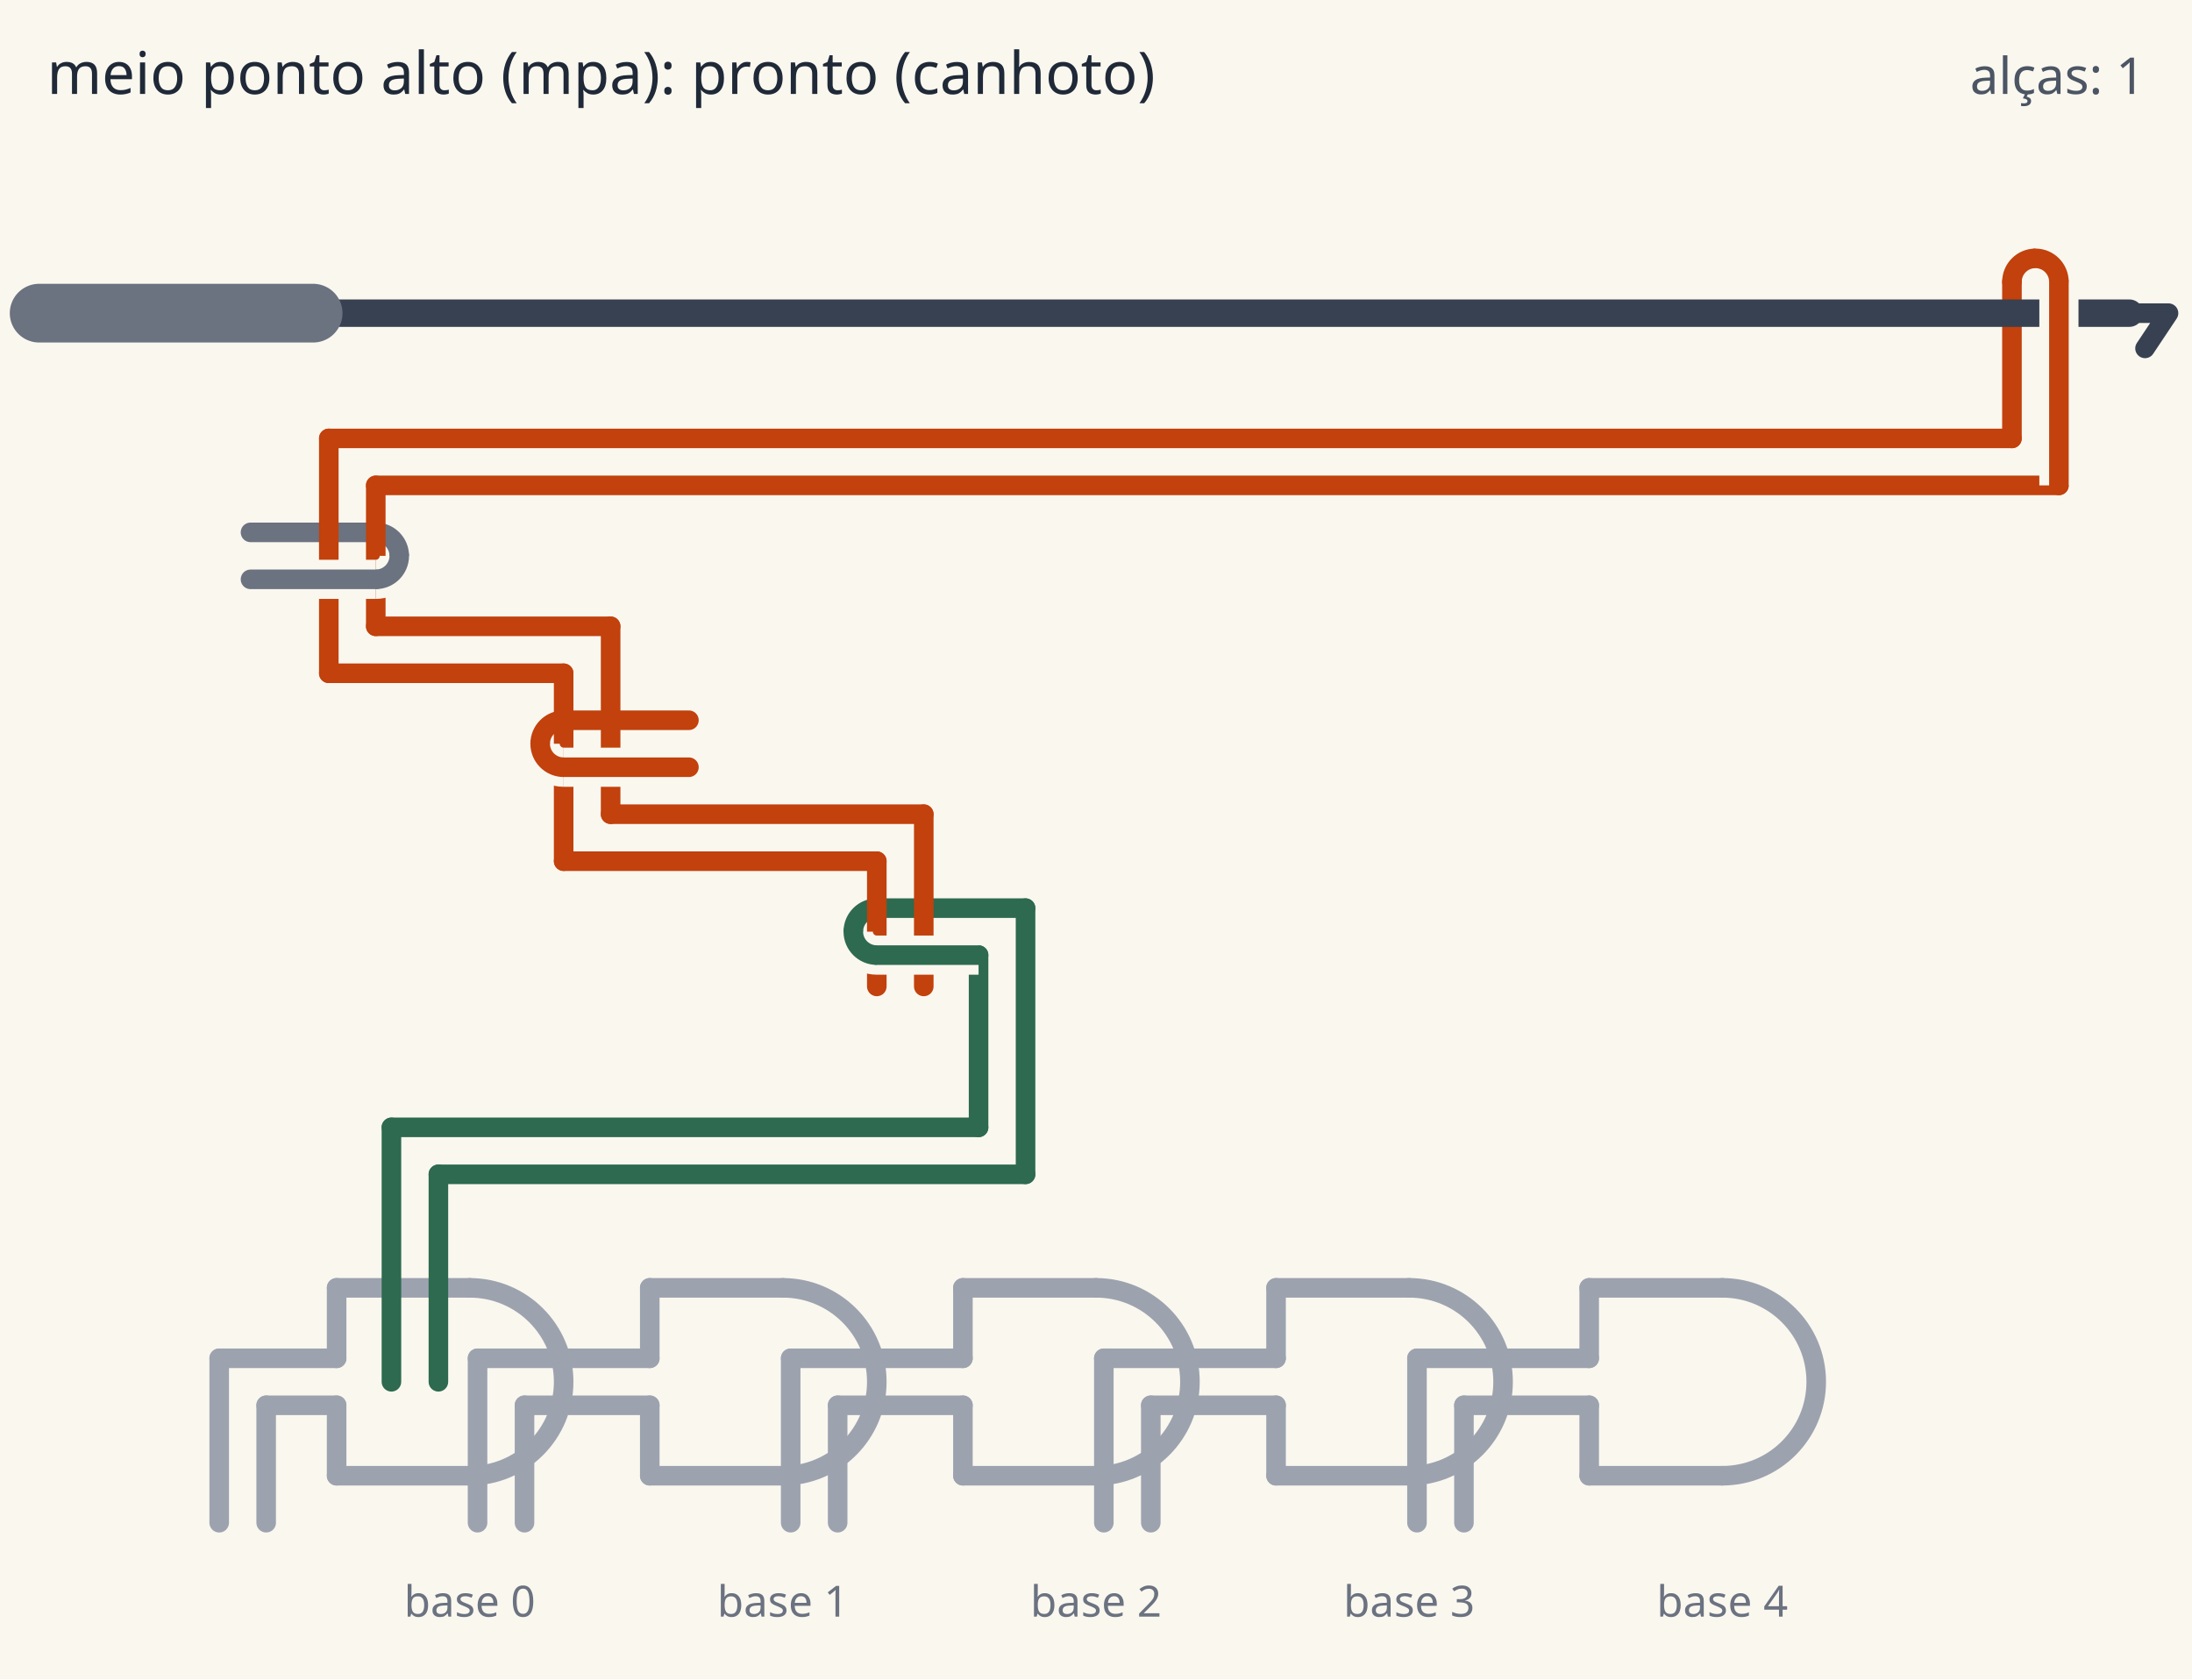
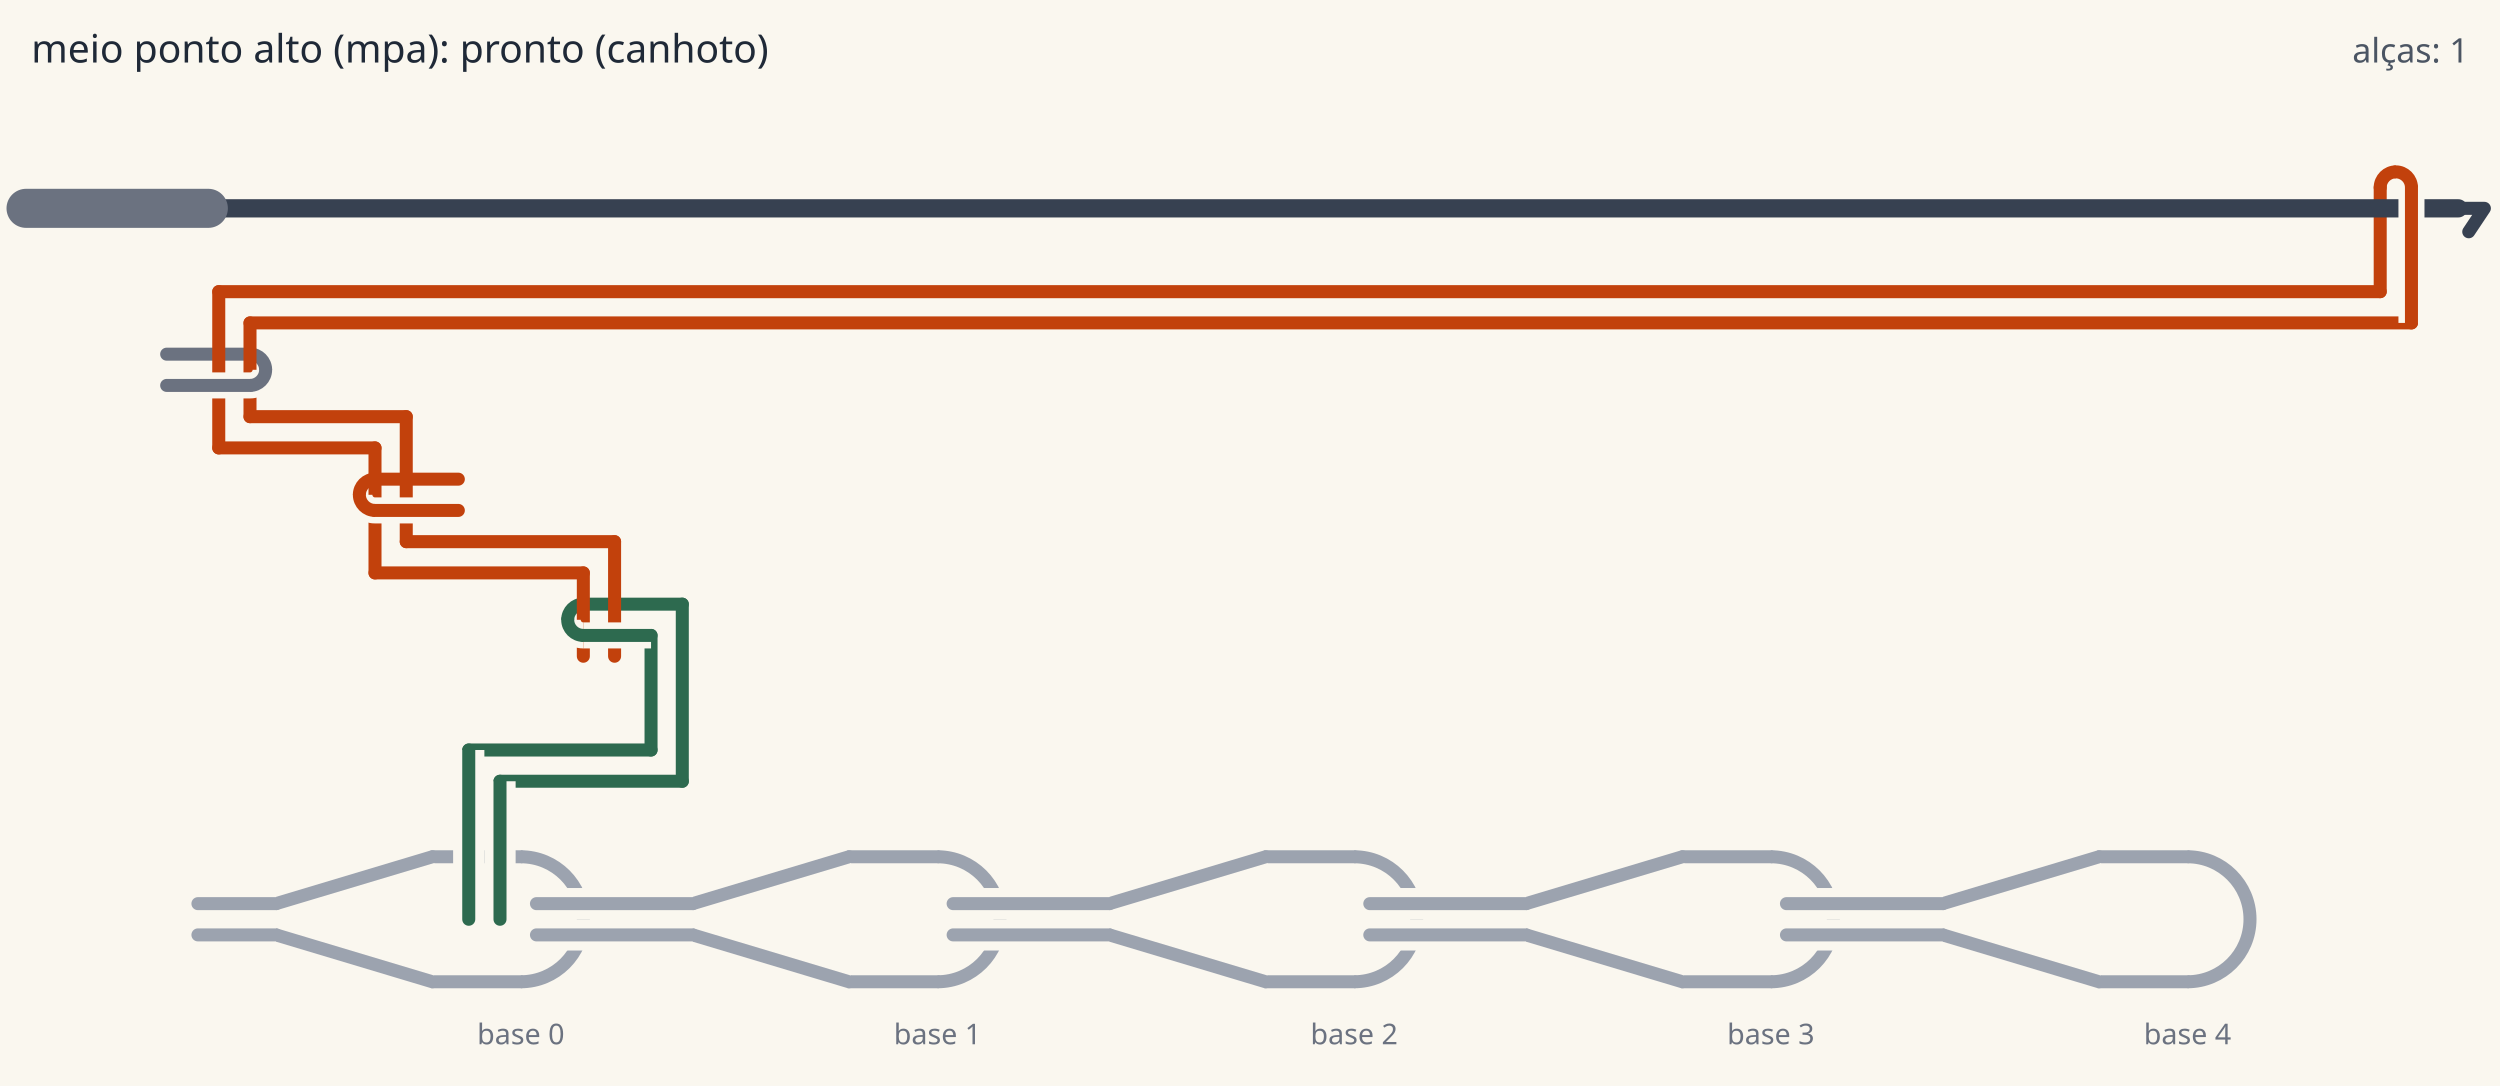
- <svg xmlns="http://www.w3.org/2000/svg" viewBox="0 0 560.0 429.0" width="560.0" height="429.0" font-family="sans-serif">
+ <svg xmlns="http://www.w3.org/2000/svg" viewBox="0 0 960.0 417.0" width="960.0" height="417.0" font-family="sans-serif">
  <rect width="100%" height="100%" fill="#faf7ef" />
  <text x="12" y="24" font-size="15" fill="#1f2937">meio ponto alto (mpa): pronto (canhoto)</text>
-   <text x="548.0" y="24" font-size="13" text-anchor="end" fill="#4b5563">alças: 1</text>
-   <text x="120.0" y="413.0" font-size="11" text-anchor="middle" fill="#6b7280">base 0</text>
-   <text x="200.0" y="413.0" font-size="11" text-anchor="middle" fill="#6b7280">base 1</text>
-   <text x="280.0" y="413.0" font-size="11" text-anchor="middle" fill="#6b7280">base 2</text>
-   <text x="360.0" y="413.0" font-size="11" text-anchor="middle" fill="#6b7280">base 3</text>
-   <text x="440.0" y="413.0" font-size="11" text-anchor="middle" fill="#6b7280">base 4</text>
+   <text x="948.0" y="24" font-size="13" text-anchor="end" fill="#4b5563">alças: 1</text>
+   <text x="200.0" y="401.0" font-size="11" text-anchor="middle" fill="#6b7280">base 0</text>
+   <text x="360.0" y="401.0" font-size="11" text-anchor="middle" fill="#6b7280">base 1</text>
+   <text x="520.0" y="401.0" font-size="11" text-anchor="middle" fill="#6b7280">base 2</text>
+   <text x="680.0" y="401.0" font-size="11" text-anchor="middle" fill="#6b7280">base 3</text>
+   <text x="840.0" y="401.0" font-size="11" text-anchor="middle" fill="#6b7280">base 4</text>
  <path data-bend="0" data-side="back" d="M 96.0 136.0 A 6 6 0 0 1 102.0 142.0" fill="none" stroke="#6b7280" stroke-width="5" stroke-linecap="round" />
  <line data-pair="0" data-side="back" data-seg="0" data-loop="0" data-kind="initial" data-on-hook="0" data-part="back" data-cx="96.0" data-cy="142.0" data-hx="83.0" data-hw="19.0" x1="96.0" y1="136.0" x2="64.0" y2="136.0" stroke="#6b7280" stroke-width="5" stroke-linecap="round" />
  <path data-bend="1" data-side="back" d="M 144.0 184.0 A 6 6 0 0 0 138.0 190.0" fill="none" stroke="#c2410c" stroke-width="5" stroke-linecap="round" />
  <line data-pair="1" data-side="back" data-seg="0" data-loop="1" data-kind="yo" data-on-hook="0" data-part="back" data-cx="144.0" data-cy="190.0" data-hx="157.0" data-hw="19.0" x1="144.0" y1="184.0" x2="176.0" y2="184.0" stroke="#c2410c" stroke-width="5" stroke-linecap="round" />
  <path data-bend="2" data-side="back" d="M 224.0 232.0 A 6 6 0 0 0 218.0 238.0" fill="none" stroke="#2d6a4f" stroke-width="5" stroke-linecap="round" />
  <line data-pair="2" data-side="back" data-seg="0" data-loop="2" data-kind="pulled" data-on-hook="0" data-part="back" data-cx="224.0" data-cy="238.0" data-hx="237.0" data-hw="19.0" x1="224.0" y1="232.0" x2="262.0" y2="232.0" stroke="#2d6a4f" stroke-width="5" stroke-linecap="round" />
-   <path data-bend="3" data-side="back" d="M 514.0 72 A 6 6 0 0 1 520.0 66" fill="none" stroke="#c2410c" stroke-width="5" stroke-linecap="round" />
-   <line data-pair="3" data-side="back" data-seg="0" data-strand="3" data-draw="1" data-loop="3" data-kind="yo" data-on-hook="1" data-part="back" data-cx="520.0" data-cy="80" x1="514.0" y1="72.0" x2="514.0" y2="112.0" stroke="#c2410c" stroke-width="5" stroke-linecap="round" />
-   <line data-hook="1" x1="16.0" y1="80" x2="544.0" y2="80" stroke="#374151" stroke-width="7" stroke-linecap="round" />
+   <path data-bend="3" data-side="back" d="M 914.0 72 A 6 6 0 0 1 920.0 66" fill="none" stroke="#c2410c" stroke-width="5" stroke-linecap="round" />
+   <line data-pair="3" data-side="back" data-seg="0" data-strand="3" data-draw="1" data-loop="3" data-kind="yo" data-on-hook="1" data-part="back" data-cx="920.0" data-cy="80" x1="914.0" y1="72.0" x2="914.0" y2="112.0" stroke="#c2410c" stroke-width="5" stroke-linecap="round" />
+   <line data-hook="1" x1="16.0" y1="80" x2="944.0" y2="80" stroke="#374151" stroke-width="7" stroke-linecap="round" />
  <line data-hook-handle="1" x1="10.0" y1="80" x2="80.0" y2="80" stroke="#6b7280" stroke-width="15" stroke-linecap="round" />
-   <path data-hook-tip="1" d="M 542.0 80 L 554.0 80 L 548.0 89" fill="none" stroke="#374151" stroke-width="5" stroke-linecap="round" stroke-linejoin="round" />
-   <path data-base-top="0" data-cx="120.0" data-cy="353.0" data-hx="115.0" data-hw="21.0" d="M 120.0 329.0 A 24 24 0 0 1 120.0 377.0" fill="none" stroke="#9ca3af" stroke-width="5" stroke-linecap="round" />
-   <path data-base-top="1" data-cx="200.0" data-cy="353.0" data-hx="195.0" data-hw="21.0" d="M 200.0 329.0 A 24 24 0 0 1 200.0 377.0" fill="none" stroke="#9ca3af" stroke-width="5" stroke-linecap="round" />
-   <path data-base-top="2" data-cx="280.0" data-cy="353.0" data-hx="275.0" data-hw="21.0" d="M 280.0 329.0 A 24 24 0 0 1 280.0 377.0" fill="none" stroke="#9ca3af" stroke-width="5" stroke-linecap="round" />
-   <path data-base-top="3" data-cx="360.0" data-cy="353.0" data-hx="355.0" data-hw="21.0" d="M 360.0 329.0 A 24 24 0 0 1 360.0 377.0" fill="none" stroke="#9ca3af" stroke-width="5" stroke-linecap="round" />
-   <path data-base-top="4" data-cx="440.0" data-cy="353.0" data-hx="435.0" data-hw="21.0" d="M 440.0 329.0 A 24 24 0 0 1 440.0 377.0" fill="none" stroke="#9ca3af" stroke-width="5" stroke-linecap="round" />
-   <line data-base-line="0" data-seg="0" x1="120.0" y1="329.0" x2="86.0" y2="329.0" stroke="#9ca3af" stroke-width="5" stroke-linecap="round" />
-   <line data-base-line="0" data-seg="1" x1="86.0" y1="329.0" x2="86.0" y2="347.0" stroke="#9ca3af" stroke-width="5" stroke-linecap="round" />
-   <line data-base-line="0" data-seg="2" x1="86.0" y1="347.0" x2="56.0" y2="347.0" stroke="#9ca3af" stroke-width="5" stroke-linecap="round" />
-   <line data-base-line="0" data-seg="3" x1="56.0" y1="347.0" x2="56.0" y2="389.0" stroke="#9ca3af" stroke-width="5" stroke-linecap="round" />
-   <line data-base-line="0" data-seg="4" x1="120.0" y1="377.0" x2="86.0" y2="377.0" stroke="#9ca3af" stroke-width="5" stroke-linecap="round" />
-   <line data-base-line="0" data-seg="5" x1="86.0" y1="377.0" x2="86.0" y2="359.0" stroke="#9ca3af" stroke-width="5" stroke-linecap="round" />
-   <line data-base-line="0" data-seg="6" x1="86.0" y1="359.0" x2="68.0" y2="359.0" stroke="#9ca3af" stroke-width="5" stroke-linecap="round" />
-   <line data-base-line="0" data-seg="7" x1="68.0" y1="359.0" x2="68.0" y2="389.0" stroke="#9ca3af" stroke-width="5" stroke-linecap="round" />
-   <line data-base-line="1" data-seg="0" x1="200.0" y1="329.0" x2="166.0" y2="329.0" stroke="#9ca3af" stroke-width="5" stroke-linecap="round" />
-   <line data-base-line="1" data-seg="1" x1="166.0" y1="329.0" x2="166.0" y2="347.0" stroke="#9ca3af" stroke-width="5" stroke-linecap="round" />
-   <line data-base-line="1" data-seg="2" x1="166.0" y1="347.0" x2="122.0" y2="347.0" stroke="#9ca3af" stroke-width="5" stroke-linecap="round" />
-   <line data-base-line="1" data-seg="3" x1="122.0" y1="347.0" x2="122.0" y2="389.0" stroke="#9ca3af" stroke-width="5" stroke-linecap="round" />
-   <line data-base-line="1" data-seg="4" x1="200.0" y1="377.0" x2="166.0" y2="377.0" stroke="#9ca3af" stroke-width="5" stroke-linecap="round" />
-   <line data-base-line="1" data-seg="5" x1="166.0" y1="377.0" x2="166.0" y2="359.0" stroke="#9ca3af" stroke-width="5" stroke-linecap="round" />
-   <line data-base-line="1" data-seg="6" x1="166.0" y1="359.0" x2="134.0" y2="359.0" stroke="#9ca3af" stroke-width="5" stroke-linecap="round" />
-   <line data-base-line="1" data-seg="7" x1="134.0" y1="359.0" x2="134.0" y2="389.0" stroke="#9ca3af" stroke-width="5" stroke-linecap="round" />
-   <line data-base-line="2" data-seg="0" x1="280.0" y1="329.0" x2="246.0" y2="329.0" stroke="#9ca3af" stroke-width="5" stroke-linecap="round" />
-   <line data-base-line="2" data-seg="1" x1="246.0" y1="329.0" x2="246.0" y2="347.0" stroke="#9ca3af" stroke-width="5" stroke-linecap="round" />
-   <line data-base-line="2" data-seg="2" x1="246.0" y1="347.0" x2="202.0" y2="347.0" stroke="#9ca3af" stroke-width="5" stroke-linecap="round" />
-   <line data-base-line="2" data-seg="3" x1="202.0" y1="347.0" x2="202.0" y2="389.0" stroke="#9ca3af" stroke-width="5" stroke-linecap="round" />
-   <line data-base-line="2" data-seg="4" x1="280.0" y1="377.0" x2="246.0" y2="377.0" stroke="#9ca3af" stroke-width="5" stroke-linecap="round" />
-   <line data-base-line="2" data-seg="5" x1="246.0" y1="377.0" x2="246.0" y2="359.0" stroke="#9ca3af" stroke-width="5" stroke-linecap="round" />
-   <line data-base-line="2" data-seg="6" x1="246.0" y1="359.0" x2="214.0" y2="359.0" stroke="#9ca3af" stroke-width="5" stroke-linecap="round" />
-   <line data-base-line="2" data-seg="7" x1="214.0" y1="359.0" x2="214.0" y2="389.0" stroke="#9ca3af" stroke-width="5" stroke-linecap="round" />
-   <line data-base-line="3" data-seg="0" x1="360.0" y1="329.0" x2="326.0" y2="329.0" stroke="#9ca3af" stroke-width="5" stroke-linecap="round" />
-   <line data-base-line="3" data-seg="1" x1="326.0" y1="329.0" x2="326.0" y2="347.0" stroke="#9ca3af" stroke-width="5" stroke-linecap="round" />
-   <line data-base-line="3" data-seg="2" x1="326.0" y1="347.0" x2="282.0" y2="347.0" stroke="#9ca3af" stroke-width="5" stroke-linecap="round" />
-   <line data-base-line="3" data-seg="3" x1="282.0" y1="347.0" x2="282.0" y2="389.0" stroke="#9ca3af" stroke-width="5" stroke-linecap="round" />
-   <line data-base-line="3" data-seg="4" x1="360.0" y1="377.0" x2="326.0" y2="377.0" stroke="#9ca3af" stroke-width="5" stroke-linecap="round" />
-   <line data-base-line="3" data-seg="5" x1="326.0" y1="377.0" x2="326.0" y2="359.0" stroke="#9ca3af" stroke-width="5" stroke-linecap="round" />
-   <line data-base-line="3" data-seg="6" x1="326.0" y1="359.0" x2="294.0" y2="359.0" stroke="#9ca3af" stroke-width="5" stroke-linecap="round" />
-   <line data-base-line="3" data-seg="7" x1="294.0" y1="359.0" x2="294.0" y2="389.0" stroke="#9ca3af" stroke-width="5" stroke-linecap="round" />
-   <line data-base-line="4" data-seg="0" x1="440.0" y1="329.0" x2="406.0" y2="329.0" stroke="#9ca3af" stroke-width="5" stroke-linecap="round" />
-   <line data-base-line="4" data-seg="1" x1="406.0" y1="329.0" x2="406.0" y2="347.0" stroke="#9ca3af" stroke-width="5" stroke-linecap="round" />
-   <line data-base-line="4" data-seg="2" x1="406.0" y1="347.0" x2="362.0" y2="347.0" stroke="#9ca3af" stroke-width="5" stroke-linecap="round" />
-   <line data-base-line="4" data-seg="3" x1="362.0" y1="347.0" x2="362.0" y2="389.0" stroke="#9ca3af" stroke-width="5" stroke-linecap="round" />
-   <line data-base-line="4" data-seg="4" x1="440.0" y1="377.0" x2="406.0" y2="377.0" stroke="#9ca3af" stroke-width="5" stroke-linecap="round" />
-   <line data-base-line="4" data-seg="5" x1="406.0" y1="377.0" x2="406.0" y2="359.0" stroke="#9ca3af" stroke-width="5" stroke-linecap="round" />
-   <line data-base-line="4" data-seg="6" x1="406.0" y1="359.0" x2="374.0" y2="359.0" stroke="#9ca3af" stroke-width="5" stroke-linecap="round" />
-   <line data-base-line="4" data-seg="7" x1="374.0" y1="359.0" x2="374.0" y2="389.0" stroke="#9ca3af" stroke-width="5" stroke-linecap="round" />
+   <path data-hook-tip="1" d="M 942.0 80 L 954.0 80 L 948.0 89" fill="none" stroke="#374151" stroke-width="5" stroke-linecap="round" stroke-linejoin="round" />
+   <path data-base-top="0" data-cx="200.0" data-cy="353.0" data-hx="195.0" data-hw="21.0" d="M 200.0 329.0 A 24 24 0 0 1 200.0 377.0" fill="none" stroke="#9ca3af" stroke-width="5" stroke-linecap="round" />
+   <path data-base-top="1" data-cx="360.0" data-cy="353.0" data-hx="355.0" data-hw="21.0" d="M 360.0 329.0 A 24 24 0 0 1 360.0 377.0" fill="none" stroke="#9ca3af" stroke-width="5" stroke-linecap="round" />
+   <path data-base-top="2" data-cx="520.0" data-cy="353.0" data-hx="515.0" data-hw="21.0" d="M 520.0 329.0 A 24 24 0 0 1 520.0 377.0" fill="none" stroke="#9ca3af" stroke-width="5" stroke-linecap="round" />
+   <path data-base-top="3" data-cx="680.0" data-cy="353.0" data-hx="675.0" data-hw="21.0" d="M 680.0 329.0 A 24 24 0 0 1 680.0 377.0" fill="none" stroke="#9ca3af" stroke-width="5" stroke-linecap="round" />
+   <path data-base-top="4" data-cx="840.0" data-cy="353.0" data-hx="835.0" data-hw="21.0" d="M 840.0 329.0 A 24 24 0 0 1 840.0 377.0" fill="none" stroke="#9ca3af" stroke-width="5" stroke-linecap="round" />
+   <line x1="200.0" y1="329.0" x2="166.0" y2="329.0" stroke="#faf7ef" stroke-width="12" stroke-linecap="butt" />
+   <line data-base-line="0" data-seg="0" x1="200.0" y1="329.0" x2="166.0" y2="329.0" stroke="#9ca3af" stroke-width="5" stroke-linecap="round" />
+   <line x1="166.0" y1="329.0" x2="106.0" y2="347.0" stroke="#faf7ef" stroke-width="12" stroke-linecap="butt" />
+   <line data-base-line="0" data-seg="1" x1="166.0" y1="329.0" x2="106.0" y2="347.0" stroke="#9ca3af" stroke-width="5" stroke-linecap="round" />
+   <line x1="106.0" y1="347.0" x2="76.0" y2="347.0" stroke="#faf7ef" stroke-width="12" stroke-linecap="butt" />
+   <line data-base-line="0" data-seg="2" x1="106.0" y1="347.0" x2="76.0" y2="347.0" stroke="#9ca3af" stroke-width="5" stroke-linecap="round" />
+   <line x1="200.0" y1="377.0" x2="166.0" y2="377.0" stroke="#faf7ef" stroke-width="12" stroke-linecap="butt" />
+   <line data-base-line="0" data-seg="3" x1="200.0" y1="377.0" x2="166.0" y2="377.0" stroke="#9ca3af" stroke-width="5" stroke-linecap="round" />
+   <line x1="166.0" y1="377.0" x2="106.0" y2="359.0" stroke="#faf7ef" stroke-width="12" stroke-linecap="butt" />
+   <line data-base-line="0" data-seg="4" x1="166.0" y1="377.0" x2="106.0" y2="359.0" stroke="#9ca3af" stroke-width="5" stroke-linecap="round" />
+   <line x1="106.0" y1="359.0" x2="76.0" y2="359.0" stroke="#faf7ef" stroke-width="12" stroke-linecap="butt" />
+   <line data-base-line="0" data-seg="5" x1="106.0" y1="359.0" x2="76.0" y2="359.0" stroke="#9ca3af" stroke-width="5" stroke-linecap="round" />
+   <line x1="360.0" y1="329.0" x2="326.0" y2="329.0" stroke="#faf7ef" stroke-width="12" stroke-linecap="butt" />
+   <line data-base-line="1" data-seg="0" x1="360.0" y1="329.0" x2="326.0" y2="329.0" stroke="#9ca3af" stroke-width="5" stroke-linecap="round" />
+   <line x1="326.0" y1="329.0" x2="266.0" y2="347.0" stroke="#faf7ef" stroke-width="12" stroke-linecap="butt" />
+   <line data-base-line="1" data-seg="1" x1="326.0" y1="329.0" x2="266.0" y2="347.0" stroke="#9ca3af" stroke-width="5" stroke-linecap="round" />
+   <line x1="266.0" y1="347.0" x2="206.0" y2="347.0" stroke="#faf7ef" stroke-width="12" stroke-linecap="butt" />
+   <line data-base-line="1" data-seg="2" x1="266.0" y1="347.0" x2="206.0" y2="347.0" stroke="#9ca3af" stroke-width="5" stroke-linecap="round" />
+   <line x1="360.0" y1="377.0" x2="326.0" y2="377.0" stroke="#faf7ef" stroke-width="12" stroke-linecap="butt" />
+   <line data-base-line="1" data-seg="3" x1="360.0" y1="377.0" x2="326.0" y2="377.0" stroke="#9ca3af" stroke-width="5" stroke-linecap="round" />
+   <line x1="326.0" y1="377.0" x2="266.0" y2="359.0" stroke="#faf7ef" stroke-width="12" stroke-linecap="butt" />
+   <line data-base-line="1" data-seg="4" x1="326.0" y1="377.0" x2="266.0" y2="359.0" stroke="#9ca3af" stroke-width="5" stroke-linecap="round" />
+   <line x1="266.0" y1="359.0" x2="206.0" y2="359.0" stroke="#faf7ef" stroke-width="12" stroke-linecap="butt" />
+   <line data-base-line="1" data-seg="5" x1="266.0" y1="359.0" x2="206.0" y2="359.0" stroke="#9ca3af" stroke-width="5" stroke-linecap="round" />
+   <line x1="520.0" y1="329.0" x2="486.0" y2="329.0" stroke="#faf7ef" stroke-width="12" stroke-linecap="butt" />
+   <line data-base-line="2" data-seg="0" x1="520.0" y1="329.0" x2="486.0" y2="329.0" stroke="#9ca3af" stroke-width="5" stroke-linecap="round" />
+   <line x1="486.0" y1="329.0" x2="426.0" y2="347.0" stroke="#faf7ef" stroke-width="12" stroke-linecap="butt" />
+   <line data-base-line="2" data-seg="1" x1="486.0" y1="329.0" x2="426.0" y2="347.0" stroke="#9ca3af" stroke-width="5" stroke-linecap="round" />
+   <line x1="426.0" y1="347.0" x2="366.0" y2="347.0" stroke="#faf7ef" stroke-width="12" stroke-linecap="butt" />
+   <line data-base-line="2" data-seg="2" x1="426.0" y1="347.0" x2="366.0" y2="347.0" stroke="#9ca3af" stroke-width="5" stroke-linecap="round" />
+   <line x1="520.0" y1="377.0" x2="486.0" y2="377.0" stroke="#faf7ef" stroke-width="12" stroke-linecap="butt" />
+   <line data-base-line="2" data-seg="3" x1="520.0" y1="377.0" x2="486.0" y2="377.0" stroke="#9ca3af" stroke-width="5" stroke-linecap="round" />
+   <line x1="486.0" y1="377.0" x2="426.0" y2="359.0" stroke="#faf7ef" stroke-width="12" stroke-linecap="butt" />
+   <line data-base-line="2" data-seg="4" x1="486.0" y1="377.0" x2="426.0" y2="359.0" stroke="#9ca3af" stroke-width="5" stroke-linecap="round" />
+   <line x1="426.0" y1="359.0" x2="366.0" y2="359.0" stroke="#faf7ef" stroke-width="12" stroke-linecap="butt" />
+   <line data-base-line="2" data-seg="5" x1="426.0" y1="359.0" x2="366.0" y2="359.0" stroke="#9ca3af" stroke-width="5" stroke-linecap="round" />
+   <line x1="680.0" y1="329.0" x2="646.0" y2="329.0" stroke="#faf7ef" stroke-width="12" stroke-linecap="butt" />
+   <line data-base-line="3" data-seg="0" x1="680.0" y1="329.0" x2="646.0" y2="329.0" stroke="#9ca3af" stroke-width="5" stroke-linecap="round" />
+   <line x1="646.0" y1="329.0" x2="586.0" y2="347.0" stroke="#faf7ef" stroke-width="12" stroke-linecap="butt" />
+   <line data-base-line="3" data-seg="1" x1="646.0" y1="329.0" x2="586.0" y2="347.0" stroke="#9ca3af" stroke-width="5" stroke-linecap="round" />
+   <line x1="586.0" y1="347.0" x2="526.0" y2="347.0" stroke="#faf7ef" stroke-width="12" stroke-linecap="butt" />
+   <line data-base-line="3" data-seg="2" x1="586.0" y1="347.0" x2="526.0" y2="347.0" stroke="#9ca3af" stroke-width="5" stroke-linecap="round" />
+   <line x1="680.0" y1="377.0" x2="646.0" y2="377.0" stroke="#faf7ef" stroke-width="12" stroke-linecap="butt" />
+   <line data-base-line="3" data-seg="3" x1="680.0" y1="377.0" x2="646.0" y2="377.0" stroke="#9ca3af" stroke-width="5" stroke-linecap="round" />
+   <line x1="646.0" y1="377.0" x2="586.0" y2="359.0" stroke="#faf7ef" stroke-width="12" stroke-linecap="butt" />
+   <line data-base-line="3" data-seg="4" x1="646.0" y1="377.0" x2="586.0" y2="359.0" stroke="#9ca3af" stroke-width="5" stroke-linecap="round" />
+   <line x1="586.0" y1="359.0" x2="526.0" y2="359.0" stroke="#faf7ef" stroke-width="12" stroke-linecap="butt" />
+   <line data-base-line="3" data-seg="5" x1="586.0" y1="359.0" x2="526.0" y2="359.0" stroke="#9ca3af" stroke-width="5" stroke-linecap="round" />
+   <line x1="840.0" y1="329.0" x2="806.0" y2="329.0" stroke="#faf7ef" stroke-width="12" stroke-linecap="butt" />
+   <line data-base-line="4" data-seg="0" x1="840.0" y1="329.0" x2="806.0" y2="329.0" stroke="#9ca3af" stroke-width="5" stroke-linecap="round" />
+   <line x1="806.0" y1="329.0" x2="746.0" y2="347.0" stroke="#faf7ef" stroke-width="12" stroke-linecap="butt" />
+   <line data-base-line="4" data-seg="1" x1="806.0" y1="329.0" x2="746.0" y2="347.0" stroke="#9ca3af" stroke-width="5" stroke-linecap="round" />
+   <line x1="746.0" y1="347.0" x2="686.0" y2="347.0" stroke="#faf7ef" stroke-width="12" stroke-linecap="butt" />
+   <line data-base-line="4" data-seg="2" x1="746.0" y1="347.0" x2="686.0" y2="347.0" stroke="#9ca3af" stroke-width="5" stroke-linecap="round" />
+   <line x1="840.0" y1="377.0" x2="806.0" y2="377.0" stroke="#faf7ef" stroke-width="12" stroke-linecap="butt" />
+   <line data-base-line="4" data-seg="3" x1="840.0" y1="377.0" x2="806.0" y2="377.0" stroke="#9ca3af" stroke-width="5" stroke-linecap="round" />
+   <line x1="806.0" y1="377.0" x2="746.0" y2="359.0" stroke="#faf7ef" stroke-width="12" stroke-linecap="butt" />
+   <line data-base-line="4" data-seg="4" x1="806.0" y1="377.0" x2="746.0" y2="359.0" stroke="#9ca3af" stroke-width="5" stroke-linecap="round" />
+   <line x1="746.0" y1="359.0" x2="686.0" y2="359.0" stroke="#faf7ef" stroke-width="12" stroke-linecap="butt" />
+   <line data-base-line="4" data-seg="5" x1="746.0" y1="359.0" x2="686.0" y2="359.0" stroke="#9ca3af" stroke-width="5" stroke-linecap="round" />
  <line data-pair="2" data-side="back" data-seg="1" data-leg="2" data-base="0" x1="262.0" y1="232.0" x2="262.0" y2="300.0" stroke="#2d6a4f" stroke-width="5" stroke-linecap="round" />
-   <line data-pair="2" data-side="back" data-seg="2" data-leg="2" data-base="0" x1="262.0" y1="300.0" x2="112.0" y2="300.0" stroke="#2d6a4f" stroke-width="5" stroke-linecap="round" />
-   <line data-pair="2" data-side="back" data-seg="3" data-leg="2" data-base="0" x1="112.0" y1="300.0" x2="112.0" y2="353.0" stroke="#2d6a4f" stroke-width="5" stroke-linecap="round" />
+   <line data-pair="2" data-side="back" data-seg="2" data-leg="2" data-base="0" x1="262.0" y1="300.0" x2="192.0" y2="300.0" stroke="#2d6a4f" stroke-width="5" stroke-linecap="round" />
+   <line x1="192.0" y1="300.0" x2="192.0" y2="353.0" stroke="#faf7ef" stroke-width="12" stroke-linecap="butt" />
+   <line data-pair="2" data-side="back" data-seg="3" data-leg="2" data-base="0" x1="192.0" y1="300.0" x2="192.0" y2="353.0" stroke="#2d6a4f" stroke-width="5" stroke-linecap="round" />
  <line data-pair="2" data-side="front" data-seg="1" data-leg="2" data-base="0" x1="250.0" y1="244.0" x2="250.0" y2="288.0" stroke="#2d6a4f" stroke-width="5" stroke-linecap="round" />
-   <line data-pair="2" data-side="front" data-seg="2" data-leg="2" data-base="0" x1="250.0" y1="288.0" x2="100.0" y2="288.0" stroke="#2d6a4f" stroke-width="5" stroke-linecap="round" />
-   <line data-pair="2" data-side="front" data-seg="3" data-leg="2" data-base="0" x1="100.0" y1="288.0" x2="100.0" y2="353.0" stroke="#2d6a4f" stroke-width="5" stroke-linecap="round" />
-   <line data-pair="3" data-side="back" data-seg="1" data-strand="3" data-draw="1" x1="514.0" y1="112.0" x2="84.0" y2="112.0" stroke="#c2410c" stroke-width="5" stroke-linecap="round" />
+   <line data-pair="2" data-side="front" data-seg="2" data-leg="2" data-base="0" x1="250.0" y1="288.0" x2="180.0" y2="288.0" stroke="#2d6a4f" stroke-width="5" stroke-linecap="round" />
+   <line x1="180.0" y1="288.0" x2="180.0" y2="353.0" stroke="#faf7ef" stroke-width="12" stroke-linecap="butt" />
+   <line data-pair="2" data-side="front" data-seg="3" data-leg="2" data-base="0" x1="180.0" y1="288.0" x2="180.0" y2="353.0" stroke="#2d6a4f" stroke-width="5" stroke-linecap="round" />
+   <line data-pair="3" data-side="back" data-seg="1" data-strand="3" data-draw="1" x1="914.0" y1="112.0" x2="84.0" y2="112.0" stroke="#c2410c" stroke-width="5" stroke-linecap="round" />
  <line data-pair="3" data-side="back" data-seg="2" data-strand="3" data-draw="1" data-through="0" x1="84.0" y1="112.0" x2="84.0" y2="172.0" stroke="#c2410c" stroke-width="5" stroke-linecap="round" />
  <line data-pair="3" data-side="back" data-seg="3" data-strand="3" data-draw="1" x1="84.0" y1="172.0" x2="144.0" y2="172.0" stroke="#c2410c" stroke-width="5" stroke-linecap="round" />
  <line data-pair="3" data-side="back" data-seg="4" data-strand="3" data-draw="1" data-through="1" x1="144.0" y1="172.0" x2="144.0" y2="220.0" stroke="#c2410c" stroke-width="5" stroke-linecap="round" />
  <line data-pair="3" data-side="back" data-seg="5" data-strand="3" data-draw="1" x1="144.0" y1="220.0" x2="224.0" y2="220.0" stroke="#c2410c" stroke-width="5" stroke-linecap="round" />
  <line data-pair="3" data-side="back" data-seg="6" data-strand="3" data-draw="1" data-through="2" x1="224.0" y1="220.0" x2="224.0" y2="252.0" stroke="#c2410c" stroke-width="5" stroke-linecap="round" />
-   <line data-pair="3" data-side="front" data-seg="1" data-strand="3" data-draw="1" x1="526.0" y1="124.0" x2="96.0" y2="124.0" stroke="#c2410c" stroke-width="5" stroke-linecap="round" />
+   <line data-pair="3" data-side="front" data-seg="1" data-strand="3" data-draw="1" x1="926.0" y1="124.0" x2="96.0" y2="124.0" stroke="#c2410c" stroke-width="5" stroke-linecap="round" />
  <line data-pair="3" data-side="front" data-seg="2" data-strand="3" data-draw="1" data-through="0" x1="96.0" y1="124.0" x2="96.0" y2="160.0" stroke="#c2410c" stroke-width="5" stroke-linecap="round" />
  <line data-pair="3" data-side="front" data-seg="3" data-strand="3" data-draw="1" x1="96.0" y1="160.0" x2="156.0" y2="160.0" stroke="#c2410c" stroke-width="5" stroke-linecap="round" />
  <line data-pair="3" data-side="front" data-seg="4" data-strand="3" data-draw="1" data-through="1" x1="156.0" y1="160.0" x2="156.0" y2="208.0" stroke="#c2410c" stroke-width="5" stroke-linecap="round" />
  <line data-pair="3" data-side="front" data-seg="5" data-strand="3" data-draw="1" x1="156.0" y1="208.0" x2="236.0" y2="208.0" stroke="#c2410c" stroke-width="5" stroke-linecap="round" />
  <line data-pair="3" data-side="front" data-seg="6" data-strand="3" data-draw="1" data-through="2" x1="236.0" y1="208.0" x2="236.0" y2="252.0" stroke="#c2410c" stroke-width="5" stroke-linecap="round" />
  <path d="M 102.0 142.0 A 6 6 0 0 1 96.0 148.0" stroke="#faf7ef" stroke-width="10" stroke-linecap="butt" fill="none" />
  <path data-bend="0" data-side="front" d="M 102.0 142.0 A 6 6 0 0 1 96.0 148.0" fill="none" stroke="#6b7280" stroke-width="5" stroke-linecap="round" />
  <line x1="96.0" y1="148.0" x2="64.0" y2="148.0" stroke="#faf7ef" stroke-width="10" stroke-linecap="butt" fill="none" />
  <line data-pair="0" data-side="front" data-seg="0" data-loop="0" data-kind="initial" data-on-hook="0" data-part="front" data-cx="96.0" data-cy="142.0" data-hx="83.0" data-hw="19.0" x1="96.0" y1="148.0" x2="64.0" y2="148.0" stroke="#6b7280" stroke-width="5" stroke-linecap="round" />
  <path d="M 138.0 190.0 A 6 6 0 0 0 144.0 196.0" stroke="#faf7ef" stroke-width="10" stroke-linecap="butt" fill="none" />
  <path data-bend="1" data-side="front" d="M 138.0 190.0 A 6 6 0 0 0 144.0 196.0" fill="none" stroke="#c2410c" stroke-width="5" stroke-linecap="round" />
  <line x1="144.0" y1="196.0" x2="176.0" y2="196.0" stroke="#faf7ef" stroke-width="10" stroke-linecap="butt" fill="none" />
  <line data-pair="1" data-side="front" data-seg="0" data-loop="1" data-kind="yo" data-on-hook="0" data-part="front" data-cx="144.0" data-cy="190.0" data-hx="157.0" data-hw="19.0" x1="144.0" y1="196.0" x2="176.0" y2="196.0" stroke="#c2410c" stroke-width="5" stroke-linecap="round" />
  <path d="M 218.0 238.0 A 6 6 0 0 0 224.0 244.0" stroke="#faf7ef" stroke-width="10" stroke-linecap="butt" fill="none" />
  <path data-bend="2" data-side="front" d="M 218.0 238.0 A 6 6 0 0 0 224.0 244.0" fill="none" stroke="#2d6a4f" stroke-width="5" stroke-linecap="round" />
  <line x1="224.0" y1="244.0" x2="250.0" y2="244.0" stroke="#faf7ef" stroke-width="10" stroke-linecap="butt" fill="none" />
  <line data-pair="2" data-side="front" data-seg="0" data-loop="2" data-kind="pulled" data-on-hook="0" data-part="front" data-cx="224.0" data-cy="238.0" data-hx="237.0" data-hw="19.0" x1="224.0" y1="244.0" x2="250.0" y2="244.0" stroke="#2d6a4f" stroke-width="5" stroke-linecap="round" />
-   <path d="M 520.0 66 A 6 6 0 0 1 526.0 72" stroke="#faf7ef" stroke-width="10" stroke-linecap="butt" fill="none" />
-   <path data-bend="3" data-side="front" d="M 520.0 66 A 6 6 0 0 1 526.0 72" fill="none" stroke="#c2410c" stroke-width="5" stroke-linecap="round" />
-   <line x1="526.0" y1="72.0" x2="526.0" y2="124.0" stroke="#faf7ef" stroke-width="10" stroke-linecap="butt" fill="none" />
-   <line data-pair="3" data-side="front" data-seg="0" data-strand="3" data-draw="1" data-loop="3" data-kind="yo" data-on-hook="1" data-part="front" data-cx="520.0" data-cy="80" x1="526.0" y1="72.0" x2="526.0" y2="124.0" stroke="#c2410c" stroke-width="5" stroke-linecap="round" />
+   <path d="M 920.0 66 A 6 6 0 0 1 926.0 72" stroke="#faf7ef" stroke-width="10" stroke-linecap="butt" fill="none" />
+   <path data-bend="3" data-side="front" d="M 920.0 66 A 6 6 0 0 1 926.0 72" fill="none" stroke="#c2410c" stroke-width="5" stroke-linecap="round" />
+   <line x1="926.0" y1="72.0" x2="926.0" y2="124.0" stroke="#faf7ef" stroke-width="10" stroke-linecap="butt" fill="none" />
+   <line data-pair="3" data-side="front" data-seg="0" data-strand="3" data-draw="1" data-loop="3" data-kind="yo" data-on-hook="1" data-part="front" data-cx="920.0" data-cy="80" x1="926.0" y1="72.0" x2="926.0" y2="124.0" stroke="#c2410c" stroke-width="5" stroke-linecap="round" />
</svg>
